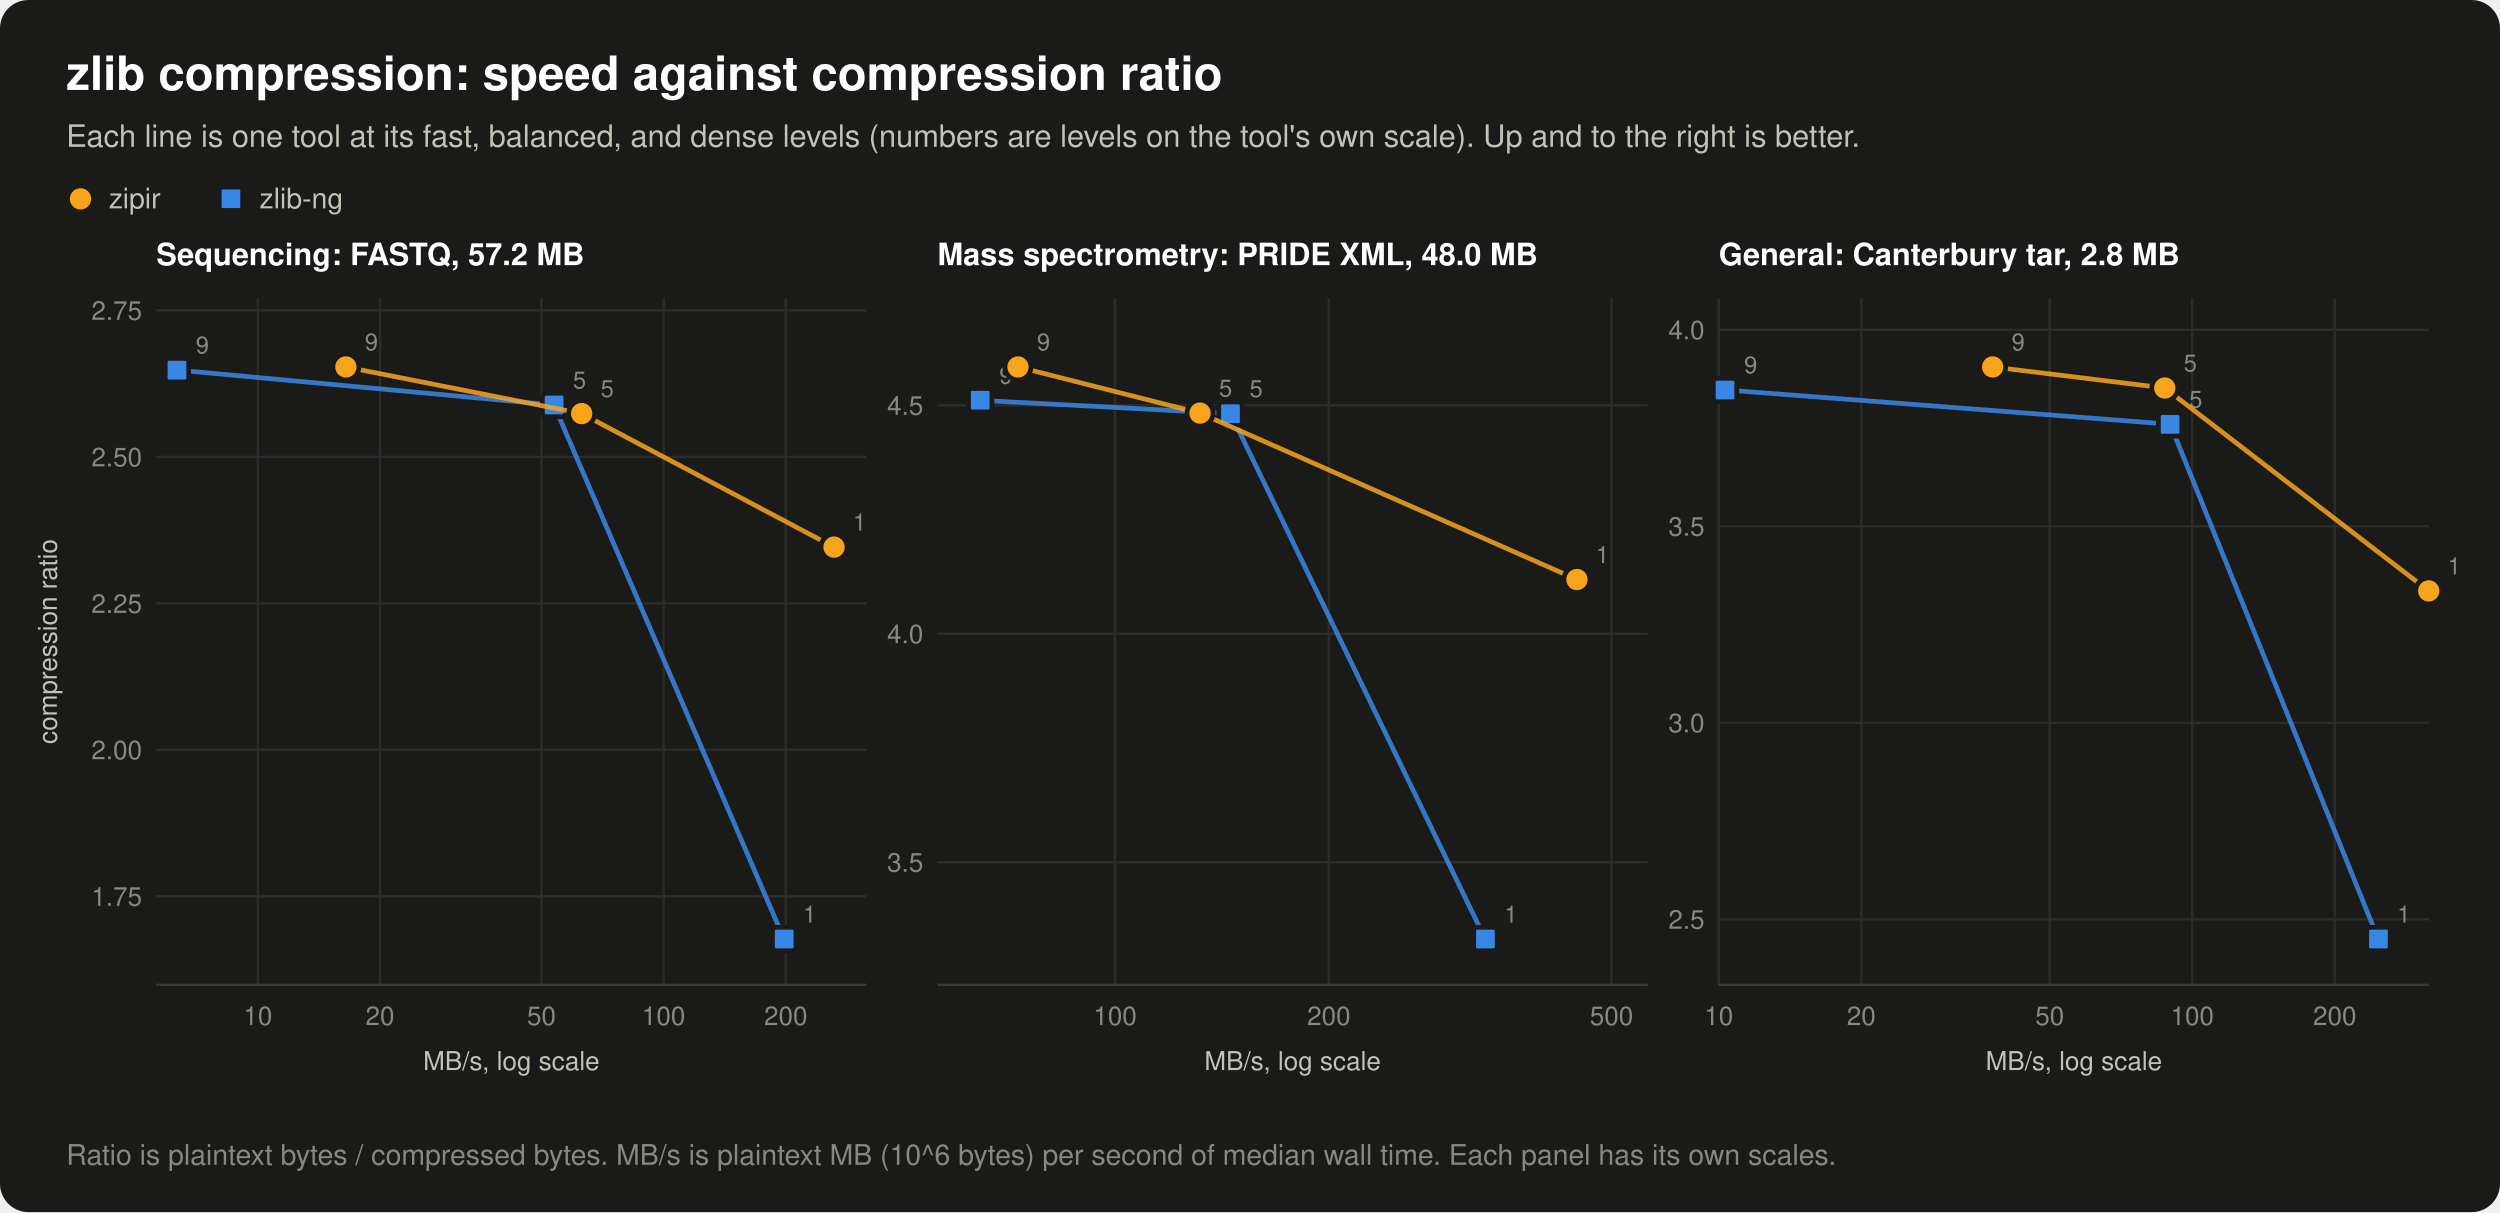
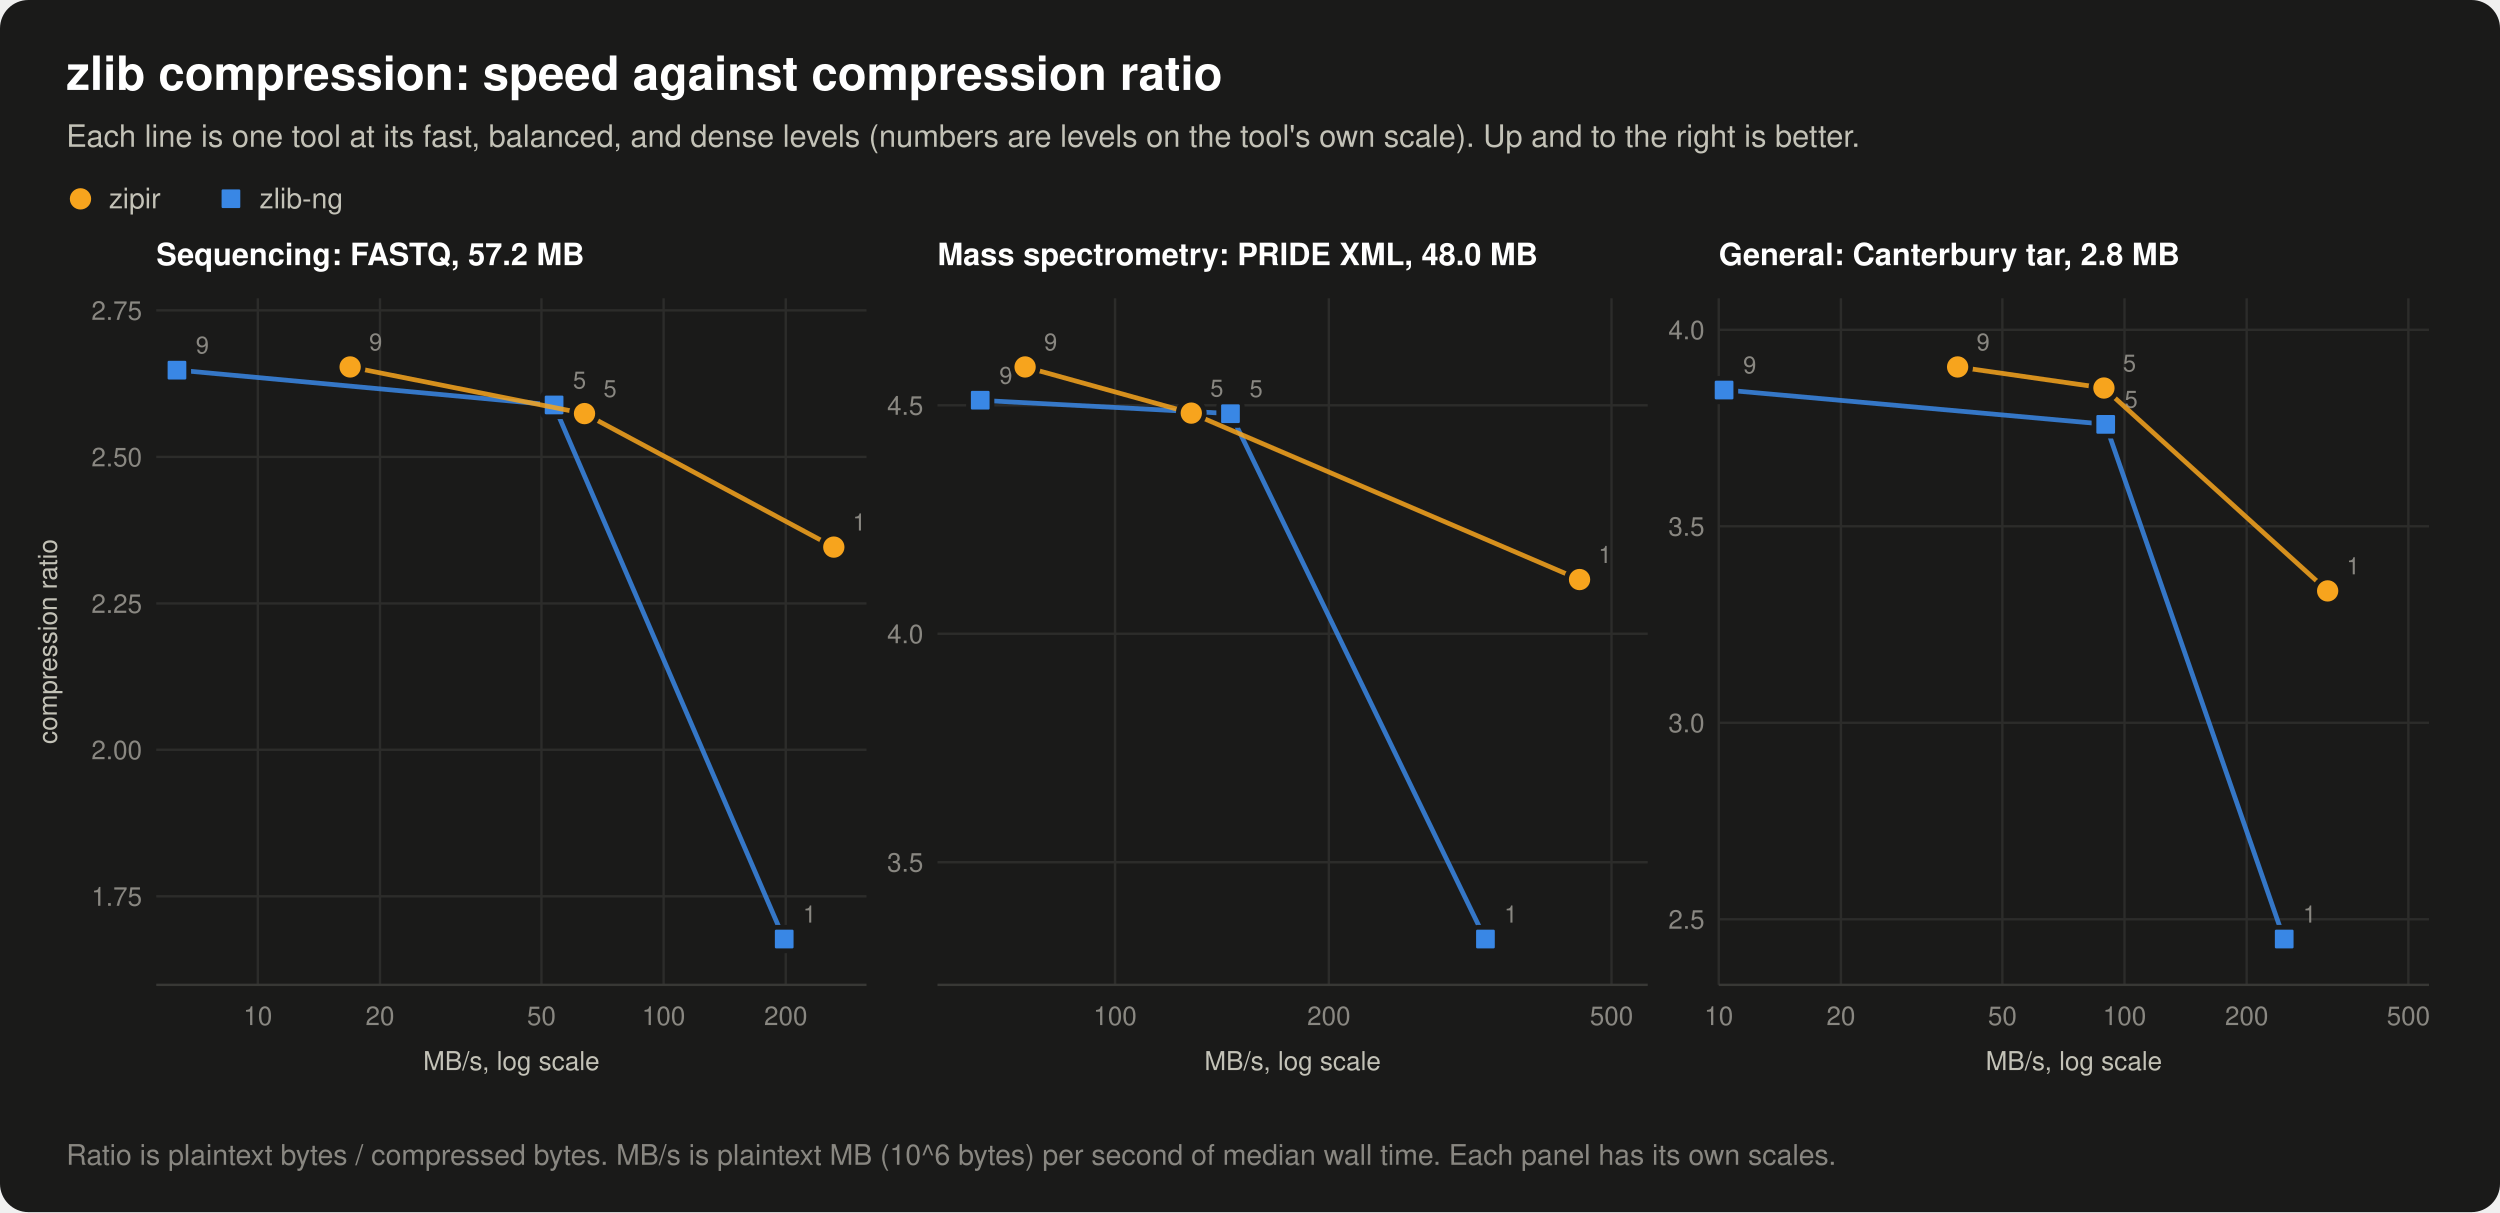
<svg xmlns="http://www.w3.org/2000/svg" viewBox="0 0 1056 512" width="1056" height="512" role="img" font-family="system-ui, -apple-system, &quot;Segoe UI&quot;, Helvetica, Arial, sans-serif">
  <rect width="1056" height="512" rx="12" fill="#1a1a19" />
  <text x="28.0" y="38.0" font-size="20" fill="#ffffff" text-anchor="start" font-weight="650">zlib compression: speed against compression ratio</text>
  <text x="28.0" y="62.0" font-size="13" fill="#c3c2b7" text-anchor="start" font-weight="400">Each line is one tool at its fast, balanced, and dense levels (numbers are levels on the tool's own scale). Up and to the right is better.</text>
  <circle cx="34.0" cy="84.0" r="5.5" fill="#f7a41d" stroke="#1a1a19" stroke-width="2" />
  <text x="46.0" y="88.0" font-size="12" fill="#c3c2b7" text-anchor="start" font-weight="400">zipir</text>
  <rect x="92.6" y="79.0" width="9.9" height="9.9" rx="1.5" fill="#3987e5" stroke="#1a1a19" stroke-width="2" />
  <text x="109.6" y="88.0" font-size="12" fill="#c3c2b7" text-anchor="start" font-weight="400">zlib-ng</text>
  <text x="66.0" y="112.0" font-size="13" fill="#ffffff" text-anchor="start" font-weight="600">Sequencing: FASTQ, 57.2 MB</text>
  <line x1="108.9" y1="126.0" x2="108.9" y2="416.0" stroke="#2c2c2a" stroke-width="1" />
  <text x="108.9" y="433.0" font-size="11" fill="#898781" text-anchor="middle" font-weight="400">10</text>
  <line x1="160.5" y1="126.0" x2="160.5" y2="416.0" stroke="#2c2c2a" stroke-width="1" />
  <text x="160.5" y="433.0" font-size="11" fill="#898781" text-anchor="middle" font-weight="400">20</text>
  <line x1="228.7" y1="126.0" x2="228.7" y2="416.0" stroke="#2c2c2a" stroke-width="1" />
  <text x="228.7" y="433.0" font-size="11" fill="#898781" text-anchor="middle" font-weight="400">50</text>
  <line x1="280.3" y1="126.0" x2="280.3" y2="416.0" stroke="#2c2c2a" stroke-width="1" />
  <text x="280.3" y="433.0" font-size="11" fill="#898781" text-anchor="middle" font-weight="400">100</text>
  <line x1="331.9" y1="126.0" x2="331.9" y2="416.0" stroke="#2c2c2a" stroke-width="1" />
  <text x="331.9" y="433.0" font-size="11" fill="#898781" text-anchor="middle" font-weight="400">200</text>
  <line x1="66.0" y1="378.6" x2="366.0" y2="378.6" stroke="#2c2c2a" stroke-width="1" />
  <text x="60.0" y="382.6" font-size="11" fill="#898781" text-anchor="end" font-weight="400">1.75</text>
  <line x1="66.0" y1="316.7" x2="366.0" y2="316.7" stroke="#2c2c2a" stroke-width="1" />
  <text x="60.0" y="320.7" font-size="11" fill="#898781" text-anchor="end" font-weight="400">2.00</text>
  <line x1="66.0" y1="254.9" x2="366.0" y2="254.9" stroke="#2c2c2a" stroke-width="1" />
  <text x="60.0" y="258.9" font-size="11" fill="#898781" text-anchor="end" font-weight="400">2.25</text>
  <line x1="66.0" y1="193.0" x2="366.0" y2="193.0" stroke="#2c2c2a" stroke-width="1" />
  <text x="60.0" y="197.0" font-size="11" fill="#898781" text-anchor="end" font-weight="400">2.50</text>
  <line x1="66.0" y1="131.1" x2="366.0" y2="131.1" stroke="#2c2c2a" stroke-width="1" />
  <text x="60.0" y="135.1" font-size="11" fill="#898781" text-anchor="end" font-weight="400">2.75</text>
  <line x1="66.0" y1="416.0" x2="366.0" y2="416.0" stroke="#383835" stroke-width="1" />
  <path d="M331.2,396.7 L234.0,171.1 L74.7,156.3" fill="none" stroke="#3987e5" stroke-width="2" stroke-linejoin="round" stroke-linecap="round" opacity="0.85" />
  <rect x="326.3" y="391.7" width="9.9" height="9.9" rx="1.5" fill="#3987e5" stroke="#1a1a19" stroke-width="2" />
  <text x="339.2" y="389.7" font-size="10" fill="#898781" text-anchor="start" font-weight="400">1</text>
  <rect x="229.1" y="166.1" width="9.9" height="9.9" rx="1.5" fill="#3987e5" stroke="#1a1a19" stroke-width="2" />
  <text x="242.0" y="164.1" font-size="10" fill="#898781" text-anchor="start" font-weight="400">5</text>
  <rect x="69.8" y="151.4" width="9.9" height="9.9" rx="1.5" fill="#3987e5" stroke="#1a1a19" stroke-width="2" />
  <text x="82.7" y="149.3" font-size="10" fill="#898781" text-anchor="start" font-weight="400">9</text>
-   <path d="M352.3,231.1 L245.7,174.7 L146.1,155.0" fill="none" stroke="#f7a41d" stroke-width="2" stroke-linejoin="round" stroke-linecap="round" opacity="0.85" />
-   <circle cx="352.3" cy="231.1" r="5.5" fill="#f7a41d" stroke="#1a1a19" stroke-width="2" />
-   <text x="360.3" y="224.1" font-size="10" fill="#898781" text-anchor="start" font-weight="400">1</text>
-   <circle cx="245.7" cy="174.7" r="5.5" fill="#f7a41d" stroke="#1a1a19" stroke-width="2" />
-   <text x="253.7" y="167.7" font-size="10" fill="#898781" text-anchor="start" font-weight="400">5</text>
-   <circle cx="146.1" cy="155.0" r="5.5" fill="#f7a41d" stroke="#1a1a19" stroke-width="2" />
-   <text x="154.1" y="148.0" font-size="10" fill="#898781" text-anchor="start" font-weight="400">9</text>
+   <path d="M352.2,231.1 L246.9,174.7 L147.9,155.0" fill="none" stroke="#f7a41d" stroke-width="2" stroke-linejoin="round" stroke-linecap="round" opacity="0.85" />
+   <circle cx="352.2" cy="231.1" r="5.5" fill="#f7a41d" stroke="#1a1a19" stroke-width="2" />
+   <text x="360.2" y="224.1" font-size="10" fill="#898781" text-anchor="start" font-weight="400">1</text>
+   <circle cx="246.9" cy="174.7" r="5.5" fill="#f7a41d" stroke="#1a1a19" stroke-width="2" />
+   <text x="254.9" y="167.7" font-size="10" fill="#898781" text-anchor="start" font-weight="400">5</text>
+   <circle cx="147.9" cy="155.0" r="5.5" fill="#f7a41d" stroke="#1a1a19" stroke-width="2" />
+   <text x="155.9" y="148.0" font-size="10" fill="#898781" text-anchor="start" font-weight="400">9</text>
  <text x="216.0" y="452.0" font-size="11" fill="#c3c2b7" text-anchor="middle" font-weight="400">MB/s, log scale</text>
  <text x="396.0" y="112.0" font-size="13" fill="#ffffff" text-anchor="start" font-weight="600">Mass spectrometry: PRIDE XML, 48.0 MB</text>
  <line x1="471.0" y1="126.0" x2="471.0" y2="416.0" stroke="#2c2c2a" stroke-width="1" />
  <text x="471.0" y="433.0" font-size="11" fill="#898781" text-anchor="middle" font-weight="400">100</text>
  <line x1="561.3" y1="126.0" x2="561.3" y2="416.0" stroke="#2c2c2a" stroke-width="1" />
  <text x="561.3" y="433.0" font-size="11" fill="#898781" text-anchor="middle" font-weight="400">200</text>
  <line x1="680.7" y1="126.0" x2="680.7" y2="416.0" stroke="#2c2c2a" stroke-width="1" />
  <text x="680.7" y="433.0" font-size="11" fill="#898781" text-anchor="middle" font-weight="400">500</text>
  <line x1="396.0" y1="364.2" x2="696.0" y2="364.2" stroke="#2c2c2a" stroke-width="1" />
  <text x="390.0" y="368.2" font-size="11" fill="#898781" text-anchor="end" font-weight="400">3.5</text>
  <line x1="396.0" y1="267.7" x2="696.0" y2="267.7" stroke="#2c2c2a" stroke-width="1" />
  <text x="390.0" y="271.7" font-size="11" fill="#898781" text-anchor="end" font-weight="400">4.0</text>
  <line x1="396.0" y1="171.2" x2="696.0" y2="171.2" stroke="#2c2c2a" stroke-width="1" />
  <text x="390.0" y="175.2" font-size="11" fill="#898781" text-anchor="end" font-weight="400">4.5</text>
  <line x1="396.0" y1="416.0" x2="696.0" y2="416.0" stroke="#383835" stroke-width="1" />
  <path d="M627.4,396.7 L519.8,174.7 L414.1,169.1" fill="none" stroke="#3987e5" stroke-width="2" stroke-linejoin="round" stroke-linecap="round" opacity="0.85" />
  <rect x="622.5" y="391.7" width="9.9" height="9.9" rx="1.5" fill="#3987e5" stroke="#1a1a19" stroke-width="2" />
  <text x="635.4" y="389.7" font-size="10" fill="#898781" text-anchor="start" font-weight="400">1</text>
  <rect x="514.8" y="169.8" width="9.9" height="9.9" rx="1.5" fill="#3987e5" stroke="#1a1a19" stroke-width="2" />
  <text x="527.8" y="167.7" font-size="10" fill="#898781" text-anchor="start" font-weight="400">5</text>
  <rect x="409.1" y="164.1" width="9.9" height="9.9" rx="1.5" fill="#3987e5" stroke="#1a1a19" stroke-width="2" />
  <text x="422.1" y="162.1" font-size="10" fill="#898781" text-anchor="start" font-weight="400">9</text>
-   <path d="M666.1,244.8 L506.9,174.5 L430.0,155.0" fill="none" stroke="#f7a41d" stroke-width="2" stroke-linejoin="round" stroke-linecap="round" opacity="0.85" />
-   <circle cx="666.1" cy="244.8" r="5.5" fill="#f7a41d" stroke="#1a1a19" stroke-width="2" />
-   <text x="674.1" y="237.8" font-size="10" fill="#898781" text-anchor="start" font-weight="400">1</text>
-   <circle cx="506.9" cy="174.5" r="5.5" fill="#f7a41d" stroke="#1a1a19" stroke-width="2" />
-   <text x="514.9" y="167.5" font-size="10" fill="#898781" text-anchor="start" font-weight="400">5</text>
-   <circle cx="430.0" cy="155.0" r="5.5" fill="#f7a41d" stroke="#1a1a19" stroke-width="2" />
-   <text x="438.0" y="148.0" font-size="10" fill="#898781" text-anchor="start" font-weight="400">9</text>
+   <path d="M667.2,244.8 L503.2,174.5 L433.0,155.0" fill="none" stroke="#f7a41d" stroke-width="2" stroke-linejoin="round" stroke-linecap="round" opacity="0.85" />
+   <circle cx="667.2" cy="244.8" r="5.5" fill="#f7a41d" stroke="#1a1a19" stroke-width="2" />
+   <text x="675.2" y="237.8" font-size="10" fill="#898781" text-anchor="start" font-weight="400">1</text>
+   <circle cx="503.2" cy="174.5" r="5.5" fill="#f7a41d" stroke="#1a1a19" stroke-width="2" />
+   <text x="511.2" y="167.5" font-size="10" fill="#898781" text-anchor="start" font-weight="400">5</text>
+   <circle cx="433.0" cy="155.0" r="5.5" fill="#f7a41d" stroke="#1a1a19" stroke-width="2" />
+   <text x="441.0" y="148.0" font-size="10" fill="#898781" text-anchor="start" font-weight="400">9</text>
  <text x="546.0" y="452.0" font-size="11" fill="#c3c2b7" text-anchor="middle" font-weight="400">MB/s, log scale</text>
  <text x="726.0" y="112.0" font-size="13" fill="#ffffff" text-anchor="start" font-weight="600">General: Canterbury tar, 2.8 MB</text>
  <line x1="726.0" y1="126.0" x2="726.0" y2="416.0" stroke="#2c2c2a" stroke-width="1" />
  <text x="726.0" y="433.0" font-size="11" fill="#898781" text-anchor="middle" font-weight="400">10</text>
-   <line x1="786.2" y1="126.0" x2="786.2" y2="416.0" stroke="#2c2c2a" stroke-width="1" />
-   <text x="786.2" y="433.0" font-size="11" fill="#898781" text-anchor="middle" font-weight="400">20</text>
-   <line x1="865.8" y1="126.0" x2="865.8" y2="416.0" stroke="#2c2c2a" stroke-width="1" />
-   <text x="865.8" y="433.0" font-size="11" fill="#898781" text-anchor="middle" font-weight="400">50</text>
-   <line x1="926.0" y1="126.0" x2="926.0" y2="416.0" stroke="#2c2c2a" stroke-width="1" />
-   <text x="926.0" y="433.0" font-size="11" fill="#898781" text-anchor="middle" font-weight="400">100</text>
-   <line x1="986.2" y1="126.0" x2="986.2" y2="416.0" stroke="#2c2c2a" stroke-width="1" />
-   <text x="986.2" y="433.0" font-size="11" fill="#898781" text-anchor="middle" font-weight="400">200</text>
+   <line x1="777.6" y1="126.0" x2="777.6" y2="416.0" stroke="#2c2c2a" stroke-width="1" />
+   <text x="777.6" y="433.0" font-size="11" fill="#898781" text-anchor="middle" font-weight="400">20</text>
+   <line x1="845.8" y1="126.0" x2="845.8" y2="416.0" stroke="#2c2c2a" stroke-width="1" />
+   <text x="845.8" y="433.0" font-size="11" fill="#898781" text-anchor="middle" font-weight="400">50</text>
+   <line x1="897.4" y1="126.0" x2="897.4" y2="416.0" stroke="#2c2c2a" stroke-width="1" />
+   <text x="897.4" y="433.0" font-size="11" fill="#898781" text-anchor="middle" font-weight="400">100</text>
+   <line x1="949.0" y1="126.0" x2="949.0" y2="416.0" stroke="#2c2c2a" stroke-width="1" />
+   <text x="949.0" y="433.0" font-size="11" fill="#898781" text-anchor="middle" font-weight="400">200</text>
+   <line x1="1017.3" y1="126.0" x2="1017.3" y2="416.0" stroke="#2c2c2a" stroke-width="1" />
+   <text x="1017.3" y="433.0" font-size="11" fill="#898781" text-anchor="middle" font-weight="400">500</text>
  <line x1="726.0" y1="388.3" x2="1026.0" y2="388.3" stroke="#2c2c2a" stroke-width="1" />
  <text x="720.0" y="392.3" font-size="11" fill="#898781" text-anchor="end" font-weight="400">2.5</text>
  <line x1="726.0" y1="305.3" x2="1026.0" y2="305.3" stroke="#2c2c2a" stroke-width="1" />
  <text x="720.0" y="309.3" font-size="11" fill="#898781" text-anchor="end" font-weight="400">3.0</text>
  <line x1="726.0" y1="222.3" x2="1026.0" y2="222.3" stroke="#2c2c2a" stroke-width="1" />
  <text x="720.0" y="226.3" font-size="11" fill="#898781" text-anchor="end" font-weight="400">3.5</text>
  <line x1="726.0" y1="139.3" x2="1026.0" y2="139.3" stroke="#2c2c2a" stroke-width="1" />
  <text x="720.0" y="143.3" font-size="11" fill="#898781" text-anchor="end" font-weight="400">4.0</text>
  <line x1="726.0" y1="416.0" x2="1026.0" y2="416.0" stroke="#383835" stroke-width="1" />
-   <path d="M1004.6,396.7 L916.7,179.2 L728.7,164.7" fill="none" stroke="#3987e5" stroke-width="2" stroke-linejoin="round" stroke-linecap="round" opacity="0.85" />
-   <rect x="999.7" y="391.7" width="9.9" height="9.9" rx="1.5" fill="#3987e5" stroke="#1a1a19" stroke-width="2" />
-   <text x="1012.6" y="389.7" font-size="10" fill="#898781" text-anchor="start" font-weight="400">1</text>
-   <rect x="911.7" y="174.3" width="9.9" height="9.9" rx="1.5" fill="#3987e5" stroke="#1a1a19" stroke-width="2" />
-   <text x="924.7" y="172.2" font-size="10" fill="#898781" text-anchor="start" font-weight="400">5</text>
-   <rect x="723.7" y="159.8" width="9.9" height="9.9" rx="1.5" fill="#3987e5" stroke="#1a1a19" stroke-width="2" />
-   <text x="736.7" y="157.7" font-size="10" fill="#898781" text-anchor="start" font-weight="400">9</text>
-   <path d="M1025.9,249.6 L914.4,163.9 L841.7,155.0" fill="none" stroke="#f7a41d" stroke-width="2" stroke-linejoin="round" stroke-linecap="round" opacity="0.85" />
-   <circle cx="1025.9" cy="249.6" r="5.5" fill="#f7a41d" stroke="#1a1a19" stroke-width="2" />
-   <text x="1033.9" y="242.6" font-size="10" fill="#898781" text-anchor="start" font-weight="400">1</text>
-   <circle cx="914.4" cy="163.9" r="5.5" fill="#f7a41d" stroke="#1a1a19" stroke-width="2" />
-   <text x="922.4" y="156.9" font-size="10" fill="#898781" text-anchor="start" font-weight="400">5</text>
-   <circle cx="841.7" cy="155.0" r="5.5" fill="#f7a41d" stroke="#1a1a19" stroke-width="2" />
-   <text x="849.7" y="148.0" font-size="10" fill="#898781" text-anchor="start" font-weight="400">9</text>
+   <path d="M964.8,396.7 L889.4,179.2 L728.3,164.7" fill="none" stroke="#3987e5" stroke-width="2" stroke-linejoin="round" stroke-linecap="round" opacity="0.85" />
+   <rect x="959.9" y="391.7" width="9.9" height="9.9" rx="1.5" fill="#3987e5" stroke="#1a1a19" stroke-width="2" />
+   <text x="972.8" y="389.7" font-size="10" fill="#898781" text-anchor="start" font-weight="400">1</text>
+   <rect x="884.5" y="174.3" width="9.9" height="9.9" rx="1.5" fill="#3987e5" stroke="#1a1a19" stroke-width="2" />
+   <text x="897.4" y="172.2" font-size="10" fill="#898781" text-anchor="start" font-weight="400">5</text>
+   <rect x="723.3" y="159.8" width="9.9" height="9.9" rx="1.5" fill="#3987e5" stroke="#1a1a19" stroke-width="2" />
+   <text x="736.3" y="157.7" font-size="10" fill="#898781" text-anchor="start" font-weight="400">9</text>
+   <path d="M983.2,249.6 L888.7,163.9 L826.9,155.0" fill="none" stroke="#f7a41d" stroke-width="2" stroke-linejoin="round" stroke-linecap="round" opacity="0.85" />
+   <circle cx="983.2" cy="249.6" r="5.5" fill="#f7a41d" stroke="#1a1a19" stroke-width="2" />
+   <text x="991.2" y="242.6" font-size="10" fill="#898781" text-anchor="start" font-weight="400">1</text>
+   <circle cx="888.7" cy="163.9" r="5.5" fill="#f7a41d" stroke="#1a1a19" stroke-width="2" />
+   <text x="896.7" y="156.9" font-size="10" fill="#898781" text-anchor="start" font-weight="400">5</text>
+   <circle cx="826.9" cy="155.0" r="5.5" fill="#f7a41d" stroke="#1a1a19" stroke-width="2" />
+   <text x="834.9" y="148.0" font-size="10" fill="#898781" text-anchor="start" font-weight="400">9</text>
  <text x="876.0" y="452.0" font-size="11" fill="#c3c2b7" text-anchor="middle" font-weight="400">MB/s, log scale</text>
  <text x="24.0" y="271.0" font-size="11" fill="#c3c2b7" text-anchor="middle" font-weight="400" transform="rotate(-90 24 271.0)">compression ratio</text>
  <text x="28.0" y="492.0" font-size="12" fill="#898781" text-anchor="start" font-weight="400">Ratio is plaintext bytes / compressed bytes. MB/s is plaintext MB (10^6 bytes) per second of median wall time. Each panel has its own scales.</text>
</svg>
